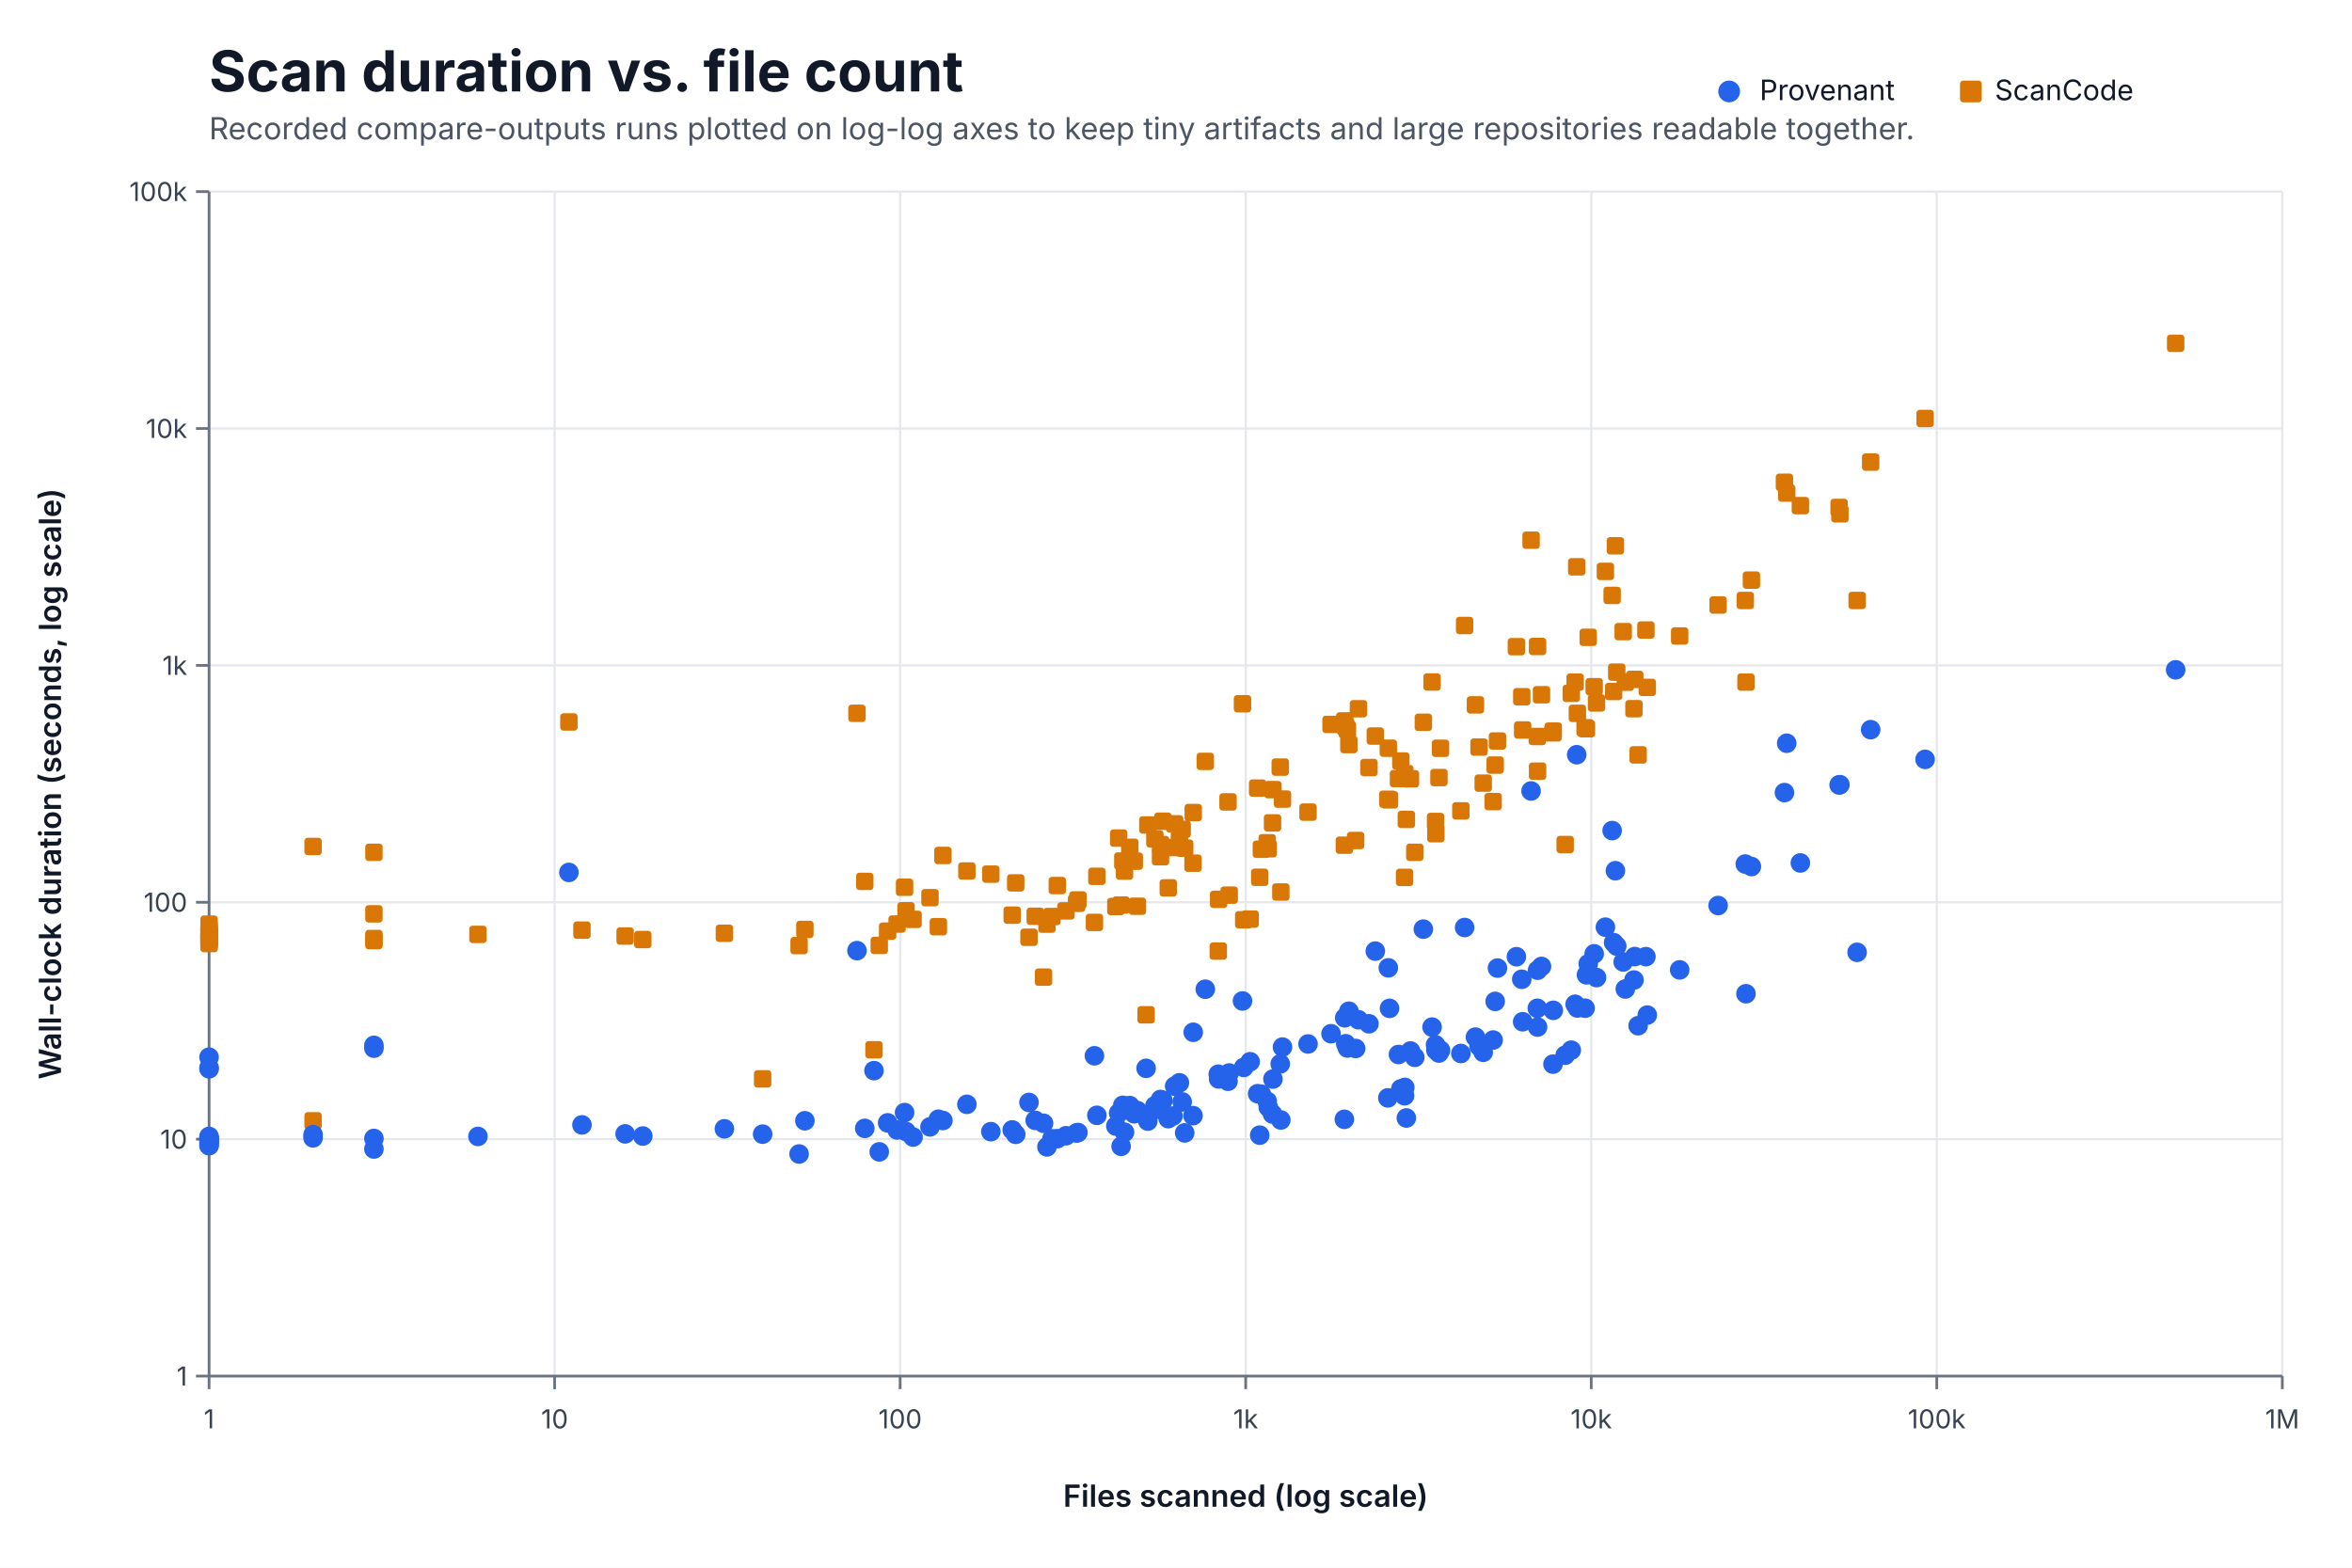
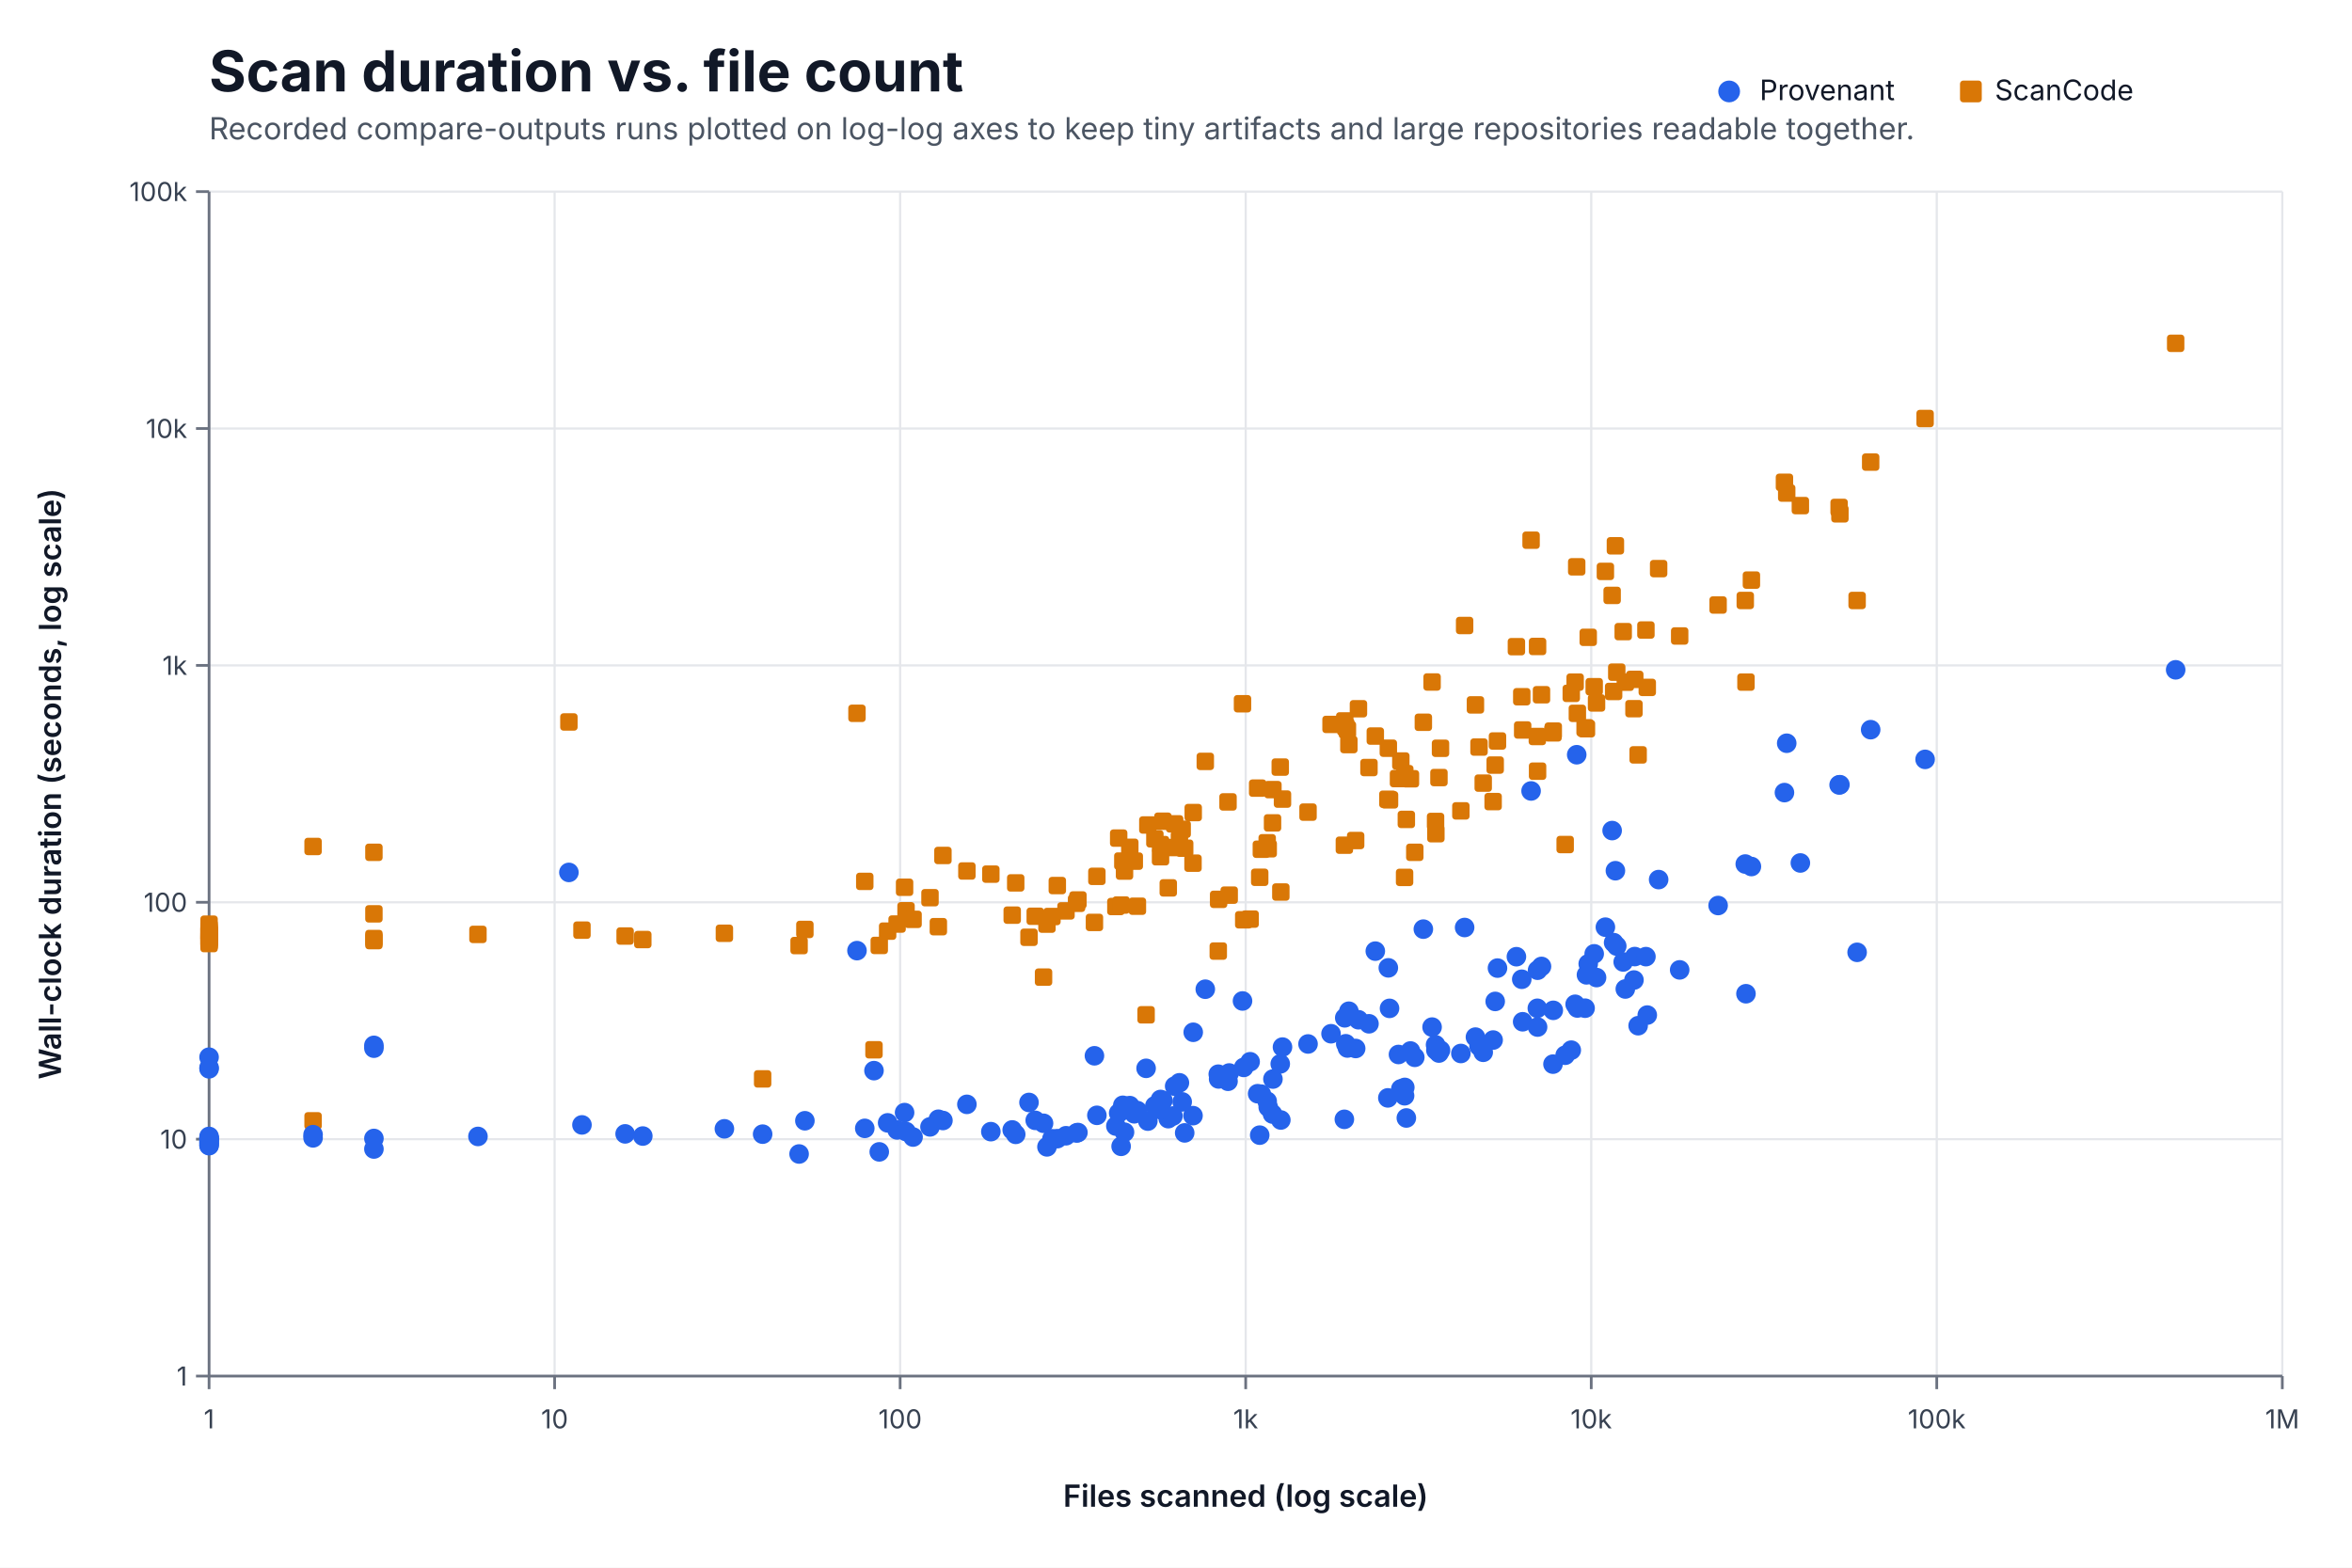
<svg xmlns="http://www.w3.org/2000/svg" width="1080" height="720" viewBox="0 0 1080 720" role="img" aria-labelledby="title desc">
  <style>
    text { font-family: -apple-system, BlinkMacSystemFont, "Segoe UI", sans-serif; fill: #111827; }
    .title { font-size: 26px; font-weight: 700; }
    .subtitle { font-size: 14px; fill: #4b5563; }
    .axis-label { font-size: 14px; font-weight: 600; }
    .tick { font-size: 12px; fill: #374151; }
    .grid { stroke: #e5e7eb; stroke-width: 1; }
    .axis { stroke: #6b7280; stroke-width: 1.25; }
    .legend-label { font-size: 13px; }
  </style>
  <rect x="0" y="0" width="1080" height="720" fill="white" />
  <text class="title" x="96" y="42">Scan duration vs. file count</text>
  <text class="subtitle" x="96" y="64">Recorded compare-outputs runs plotted on log-log axes to keep tiny artifacts and large repositories readable together.</text>
  <line class="grid" x1="96.00" y1="632.00" x2="1048.00" y2="632.00" />
  <line class="grid" x1="96.00" y1="523.20" x2="1048.00" y2="523.20" />
  <line class="grid" x1="96.00" y1="414.40" x2="1048.00" y2="414.40" />
  <line class="grid" x1="96.00" y1="305.60" x2="1048.00" y2="305.60" />
  <line class="grid" x1="96.00" y1="196.80" x2="1048.00" y2="196.80" />
  <line class="grid" x1="96.00" y1="88.00" x2="1048.00" y2="88.00" />
  <line class="grid" x1="96.00" y1="88.00" x2="96.00" y2="632.00" />
  <line class="grid" x1="254.67" y1="88.00" x2="254.67" y2="632.00" />
  <line class="grid" x1="413.33" y1="88.00" x2="413.33" y2="632.00" />
  <line class="grid" x1="572.00" y1="88.00" x2="572.00" y2="632.00" />
  <line class="grid" x1="730.67" y1="88.00" x2="730.67" y2="632.00" />
  <line class="grid" x1="889.33" y1="88.00" x2="889.33" y2="632.00" />
  <line class="grid" x1="1048.00" y1="88.00" x2="1048.00" y2="632.00" />
  <line class="axis" x1="96.00" y1="632.00" x2="1048.00" y2="632.00" />
  <line class="axis" x1="96.00" y1="88.00" x2="96.00" y2="632.00" />
  <line class="axis" x1="96.00" y1="632.00" x2="96.00" y2="638.00" />
  <text class="tick" x="96.00" y="656.00" text-anchor="middle">1</text>
  <line class="axis" x1="254.67" y1="632.00" x2="254.67" y2="638.00" />
  <text class="tick" x="254.67" y="656.00" text-anchor="middle">10</text>
  <line class="axis" x1="413.33" y1="632.00" x2="413.33" y2="638.00" />
  <text class="tick" x="413.33" y="656.00" text-anchor="middle">100</text>
  <line class="axis" x1="572.00" y1="632.00" x2="572.00" y2="638.00" />
  <text class="tick" x="572.00" y="656.00" text-anchor="middle">1k</text>
  <line class="axis" x1="730.67" y1="632.00" x2="730.67" y2="638.00" />
  <text class="tick" x="730.67" y="656.00" text-anchor="middle">10k</text>
  <line class="axis" x1="889.33" y1="632.00" x2="889.33" y2="638.00" />
  <text class="tick" x="889.33" y="656.00" text-anchor="middle">100k</text>
  <line class="axis" x1="1048.00" y1="632.00" x2="1048.00" y2="638.00" />
  <text class="tick" x="1048.00" y="656.00" text-anchor="middle">1M</text>
  <line class="axis" x1="90.00" y1="632.00" x2="96.00" y2="632.00" />
  <text class="tick" x="86.00" y="632.00" text-anchor="end" dominant-baseline="middle">1</text>
  <line class="axis" x1="90.00" y1="523.20" x2="96.00" y2="523.20" />
  <text class="tick" x="86.00" y="523.20" text-anchor="end" dominant-baseline="middle">10</text>
  <line class="axis" x1="90.00" y1="414.40" x2="96.00" y2="414.40" />
  <text class="tick" x="86.00" y="414.40" text-anchor="end" dominant-baseline="middle">100</text>
  <line class="axis" x1="90.00" y1="305.60" x2="96.00" y2="305.60" />
  <text class="tick" x="86.00" y="305.60" text-anchor="end" dominant-baseline="middle">1k</text>
  <line class="axis" x1="90.00" y1="196.80" x2="96.00" y2="196.80" />
  <text class="tick" x="86.00" y="196.80" text-anchor="end" dominant-baseline="middle">10k</text>
  <line class="axis" x1="90.00" y1="88.00" x2="96.00" y2="88.00" />
  <text class="tick" x="86.00" y="88.00" text-anchor="end" dominant-baseline="middle">100k</text>
  <text class="axis-label" x="572.00" y="692.00" text-anchor="middle">Files scanned (log scale)</text>
  <text class="axis-label" x="28" y="360.00" transform="rotate(-90 28 360.00)" text-anchor="middle">Wall-clock duration (seconds, log scale)</text>
  <g aria-label="Legend">
    <circle cx="794" cy="42" r="5" fill="#2563eb" />
    <text class="legend-label" x="808" y="46">Provenant</text>
    <rect x="900" y="37" width="10" height="10" fill="#d97706" rx="1.5" />
    <text class="legend-label" x="916" y="46">ScanCode</text>
  </g>
  <g aria-label="ScanCode points">
    <rect x="92.00" y="420.46" width="8" height="8" fill="#d97706" rx="1.5" />
    <rect x="92.00" y="423.47" width="8" height="8" fill="#d97706" rx="1.5" />
    <rect x="92.00" y="425.26" width="8" height="8" fill="#d97706" rx="1.5" />
    <rect x="92.00" y="424.52" width="8" height="8" fill="#d97706" rx="1.5" />
    <rect x="92.00" y="427.27" width="8" height="8" fill="#d97706" rx="1.5" />
    <rect x="92.00" y="422.38" width="8" height="8" fill="#d97706" rx="1.5" />
    <rect x="92.00" y="429.37" width="8" height="8" fill="#d97706" rx="1.5" />
    <rect x="92.00" y="428.44" width="8" height="8" fill="#d97706" rx="1.5" />
    <rect x="92.00" y="427.25" width="8" height="8" fill="#d97706" rx="1.5" />
    <rect x="92.00" y="424.52" width="8" height="8" fill="#d97706" rx="1.5" />
    <rect x="92.00" y="427.69" width="8" height="8" fill="#d97706" rx="1.5" />
    <rect x="92.00" y="424.87" width="8" height="8" fill="#d97706" rx="1.5" />
    <rect x="92.00" y="428.71" width="8" height="8" fill="#d97706" rx="1.5" />
    <rect x="139.76" y="510.78" width="8" height="8" fill="#d97706" rx="1.5" />
    <rect x="139.76" y="384.76" width="8" height="8" fill="#d97706" rx="1.5" />
    <rect x="167.70" y="427.04" width="8" height="8" fill="#d97706" rx="1.5" />
    <rect x="167.70" y="387.45" width="8" height="8" fill="#d97706" rx="1.5" />
    <rect x="167.70" y="427.99" width="8" height="8" fill="#d97706" rx="1.5" />
    <rect x="167.70" y="415.71" width="8" height="8" fill="#d97706" rx="1.5" />
    <rect x="215.47" y="425.14" width="8" height="8" fill="#d97706" rx="1.5" />
    <rect x="257.23" y="327.58" width="8" height="8" fill="#d97706" rx="1.5" />
    <rect x="263.23" y="423.19" width="8" height="8" fill="#d97706" rx="1.5" />
    <rect x="283.05" y="425.90" width="8" height="8" fill="#d97706" rx="1.5" />
    <rect x="291.17" y="427.52" width="8" height="8" fill="#d97706" rx="1.5" />
    <rect x="328.63" y="424.63" width="8" height="8" fill="#d97706" rx="1.5" />
    <rect x="346.19" y="491.51" width="8" height="8" fill="#d97706" rx="1.5" />
    <rect x="362.93" y="430.28" width="8" height="8" fill="#d97706" rx="1.5" />
    <rect x="365.59" y="422.87" width="8" height="8" fill="#d97706" rx="1.5" />
    <rect x="389.51" y="323.61" width="8" height="8" fill="#d97706" rx="1.5" />
    <rect x="393.09" y="400.80" width="8" height="8" fill="#d97706" rx="1.5" />
    <rect x="397.32" y="478.15" width="8" height="8" fill="#d97706" rx="1.5" />
    <rect x="399.74" y="430.21" width="8" height="8" fill="#d97706" rx="1.5" />
    <rect x="403.59" y="423.65" width="8" height="8" fill="#d97706" rx="1.5" />
    <rect x="407.94" y="420.39" width="8" height="8" fill="#d97706" rx="1.5" />
    <rect x="411.37" y="403.50" width="8" height="8" fill="#d97706" rx="1.5" />
    <rect x="412.04" y="414.30" width="8" height="8" fill="#d97706" rx="1.5" />
    <rect x="415.27" y="418.23" width="8" height="8" fill="#d97706" rx="1.5" />
    <rect x="423.04" y="408.29" width="8" height="8" fill="#d97706" rx="1.5" />
    <rect x="426.88" y="421.60" width="8" height="8" fill="#d97706" rx="1.5" />
    <rect x="428.98" y="388.90" width="8" height="8" fill="#d97706" rx="1.5" />
    <rect x="439.98" y="396.02" width="8" height="8" fill="#d97706" rx="1.5" />
    <rect x="450.98" y="397.47" width="8" height="8" fill="#d97706" rx="1.5" />
    <rect x="460.79" y="416.30" width="8" height="8" fill="#d97706" rx="1.5" />
    <rect x="462.40" y="401.49" width="8" height="8" fill="#d97706" rx="1.5" />
    <rect x="468.50" y="426.47" width="8" height="8" fill="#d97706" rx="1.5" />
    <rect x="471.36" y="416.81" width="8" height="8" fill="#d97706" rx="1.5" />
    <rect x="475.18" y="444.77" width="8" height="8" fill="#d97706" rx="1.5" />
    <rect x="476.75" y="420.44" width="8" height="8" fill="#d97706" rx="1.5" />
    <rect x="479.04" y="416.95" width="8" height="8" fill="#d97706" rx="1.5" />
    <rect x="481.50" y="402.72" width="8" height="8" fill="#d97706" rx="1.5" />
    <rect x="485.49" y="414.35" width="8" height="8" fill="#d97706" rx="1.5" />
    <rect x="490.34" y="410.86" width="8" height="8" fill="#d97706" rx="1.5" />
    <rect x="490.97" y="409.34" width="8" height="8" fill="#d97706" rx="1.5" />
    <rect x="498.55" y="419.64" width="8" height="8" fill="#d97706" rx="1.5" />
    <rect x="499.67" y="398.49" width="8" height="8" fill="#d97706" rx="1.5" />
    <rect x="508.39" y="412.34" width="8" height="8" fill="#d97706" rx="1.5" />
    <rect x="509.68" y="380.92" width="8" height="8" fill="#d97706" rx="1.5" />
    <rect x="510.80" y="411.66" width="8" height="8" fill="#d97706" rx="1.5" />
    <rect x="511.58" y="391.47" width="8" height="8" fill="#d97706" rx="1.5" />
    <rect x="512.36" y="396.07" width="8" height="8" fill="#d97706" rx="1.5" />
    <rect x="514.79" y="385.13" width="8" height="8" fill="#d97706" rx="1.5" />
    <rect x="516.85" y="391.50" width="8" height="8" fill="#d97706" rx="1.5" />
    <rect x="518.28" y="412.20" width="8" height="8" fill="#d97706" rx="1.5" />
    <rect x="522.27" y="462.08" width="8" height="8" fill="#d97706" rx="1.5" />
    <rect x="523.07" y="374.90" width="8" height="8" fill="#d97706" rx="1.5" />
    <rect x="526.30" y="381.25" width="8" height="8" fill="#d97706" rx="1.5" />
    <rect x="528.90" y="383.91" width="8" height="8" fill="#d97706" rx="1.5" />
    <rect x="528.90" y="389.48" width="8" height="8" fill="#d97706" rx="1.5" />
    <rect x="529.99" y="373.16" width="8" height="8" fill="#d97706" rx="1.5" />
    <rect x="532.45" y="403.78" width="8" height="8" fill="#d97706" rx="1.5" />
    <rect x="534.61" y="385.27" width="8" height="8" fill="#d97706" rx="1.5" />
    <rect x="535.39" y="374.38" width="8" height="8" fill="#d97706" rx="1.5" />
    <rect x="537.57" y="381.59" width="8" height="8" fill="#d97706" rx="1.5" />
    <rect x="538.84" y="376.84" width="8" height="8" fill="#d97706" rx="1.5" />
    <rect x="539.99" y="385.56" width="8" height="8" fill="#d97706" rx="1.5" />
    <rect x="543.81" y="392.44" width="8" height="8" fill="#d97706" rx="1.5" />
    <rect x="543.91" y="369.19" width="8" height="8" fill="#d97706" rx="1.5" />
    <rect x="549.45" y="345.68" width="8" height="8" fill="#d97706" rx="1.5" />
    <rect x="555.41" y="432.81" width="8" height="8" fill="#d97706" rx="1.5" />
    <rect x="555.57" y="409.04" width="8" height="8" fill="#d97706" rx="1.5" />
    <rect x="559.89" y="364.30" width="8" height="8" fill="#d97706" rx="1.5" />
    <rect x="560.43" y="407.11" width="8" height="8" fill="#d97706" rx="1.5" />
    <rect x="566.54" y="319.22" width="8" height="8" fill="#d97706" rx="1.5" />
    <rect x="567.10" y="418.44" width="8" height="8" fill="#d97706" rx="1.5" />
    <rect x="570.04" y="418.11" width="8" height="8" fill="#d97706" rx="1.5" />
    <rect x="573.49" y="357.97" width="8" height="8" fill="#d97706" rx="1.5" />
    <rect x="574.44" y="398.92" width="8" height="8" fill="#d97706" rx="1.5" />
    <rect x="575.19" y="386.04" width="8" height="8" fill="#d97706" rx="1.5" />
    <rect x="577.87" y="383.06" width="8" height="8" fill="#d97706" rx="1.5" />
    <rect x="578.35" y="385.81" width="8" height="8" fill="#d97706" rx="1.5" />
    <rect x="580.33" y="373.93" width="8" height="8" fill="#d97706" rx="1.5" />
    <rect x="580.51" y="358.66" width="8" height="8" fill="#d97706" rx="1.5" />
    <rect x="583.87" y="348.30" width="8" height="8" fill="#d97706" rx="1.5" />
    <rect x="584.14" y="405.69" width="8" height="8" fill="#d97706" rx="1.5" />
    <rect x="584.90" y="363.00" width="8" height="8" fill="#d97706" rx="1.5" />
    <rect x="596.63" y="368.99" width="8" height="8" fill="#d97706" rx="1.5" />
    <rect x="607.19" y="328.71" width="8" height="8" fill="#d97706" rx="1.5" />
    <rect x="613.31" y="384.18" width="8" height="8" fill="#d97706" rx="1.5" />
    <rect x="613.49" y="327.10" width="8" height="8" fill="#d97706" rx="1.5" />
    <rect x="613.95" y="329.87" width="8" height="8" fill="#d97706" rx="1.5" />
    <rect x="614.72" y="331.19" width="8" height="8" fill="#d97706" rx="1.5" />
    <rect x="615.38" y="337.97" width="8" height="8" fill="#d97706" rx="1.5" />
    <rect x="618.50" y="382.03" width="8" height="8" fill="#d97706" rx="1.5" />
    <rect x="619.78" y="321.51" width="8" height="8" fill="#d97706" rx="1.5" />
    <rect x="624.61" y="348.51" width="8" height="8" fill="#d97706" rx="1.5" />
    <rect x="627.52" y="334.06" width="8" height="8" fill="#d97706" rx="1.5" />
    <rect x="633.28" y="363.07" width="8" height="8" fill="#d97706" rx="1.5" />
    <rect x="633.50" y="339.64" width="8" height="8" fill="#d97706" rx="1.5" />
    <rect x="634.05" y="363.36" width="8" height="8" fill="#d97706" rx="1.5" />
    <rect x="638.16" y="353.58" width="8" height="8" fill="#d97706" rx="1.5" />
    <rect x="639.24" y="345.52" width="8" height="8" fill="#d97706" rx="1.5" />
    <rect x="640.96" y="398.96" width="8" height="8" fill="#d97706" rx="1.5" />
    <rect x="641.06" y="351.33" width="8" height="8" fill="#d97706" rx="1.5" />
    <rect x="641.77" y="372.34" width="8" height="8" fill="#d97706" rx="1.5" />
    <rect x="643.66" y="353.67" width="8" height="8" fill="#d97706" rx="1.5" />
    <rect x="645.65" y="387.44" width="8" height="8" fill="#d97706" rx="1.5" />
    <rect x="649.58" y="327.73" width="8" height="8" fill="#d97706" rx="1.5" />
    <rect x="653.59" y="309.22" width="8" height="8" fill="#d97706" rx="1.5" />
    <rect x="655.19" y="373.28" width="8" height="8" fill="#d97706" rx="1.5" />
    <rect x="655.34" y="378.89" width="8" height="8" fill="#d97706" rx="1.5" />
    <rect x="656.74" y="353.11" width="8" height="8" fill="#d97706" rx="1.5" />
    <rect x="657.46" y="339.67" width="8" height="8" fill="#d97706" rx="1.5" />
    <rect x="666.81" y="368.42" width="8" height="8" fill="#d97706" rx="1.5" />
    <rect x="668.53" y="283.27" width="8" height="8" fill="#d97706" rx="1.5" />
    <rect x="673.50" y="319.74" width="8" height="8" fill="#d97706" rx="1.5" />
    <rect x="675.14" y="339.11" width="8" height="8" fill="#d97706" rx="1.5" />
    <rect x="677.07" y="355.67" width="8" height="8" fill="#d97706" rx="1.5" />
    <rect x="681.62" y="364.16" width="8" height="8" fill="#d97706" rx="1.5" />
    <rect x="682.57" y="347.38" width="8" height="8" fill="#d97706" rx="1.5" />
    <rect x="683.62" y="336.32" width="8" height="8" fill="#d97706" rx="1.5" />
    <rect x="692.31" y="293.00" width="8" height="8" fill="#d97706" rx="1.5" />
    <rect x="694.77" y="315.99" width="8" height="8" fill="#d97706" rx="1.5" />
    <rect x="695.18" y="331.26" width="8" height="8" fill="#d97706" rx="1.5" />
    <rect x="699.05" y="244.10" width="8" height="8" fill="#d97706" rx="1.5" />
    <rect x="701.92" y="334.25" width="8" height="8" fill="#d97706" rx="1.5" />
    <rect x="702.03" y="350.18" width="8" height="8" fill="#d97706" rx="1.5" />
    <rect x="702.03" y="292.91" width="8" height="8" fill="#d97706" rx="1.5" />
    <rect x="703.83" y="315.08" width="8" height="8" fill="#d97706" rx="1.5" />
    <rect x="709.11" y="332.59" width="8" height="8" fill="#d97706" rx="1.5" />
    <rect x="709.24" y="331.79" width="8" height="8" fill="#d97706" rx="1.5" />
    <rect x="714.70" y="383.87" width="8" height="8" fill="#d97706" rx="1.5" />
    <rect x="717.50" y="314.45" width="8" height="8" fill="#d97706" rx="1.5" />
    <rect x="719.28" y="309.28" width="8" height="8" fill="#d97706" rx="1.5" />
    <rect x="720.00" y="256.33" width="8" height="8" fill="#d97706" rx="1.5" />
    <rect x="720.30" y="323.62" width="8" height="8" fill="#d97706" rx="1.5" />
    <rect x="723.85" y="330.25" width="8" height="8" fill="#d97706" rx="1.5" />
    <rect x="724.48" y="330.69" width="8" height="8" fill="#d97706" rx="1.5" />
    <rect x="725.29" y="288.71" width="8" height="8" fill="#d97706" rx="1.5" />
    <rect x="728.03" y="311.39" width="8" height="8" fill="#d97706" rx="1.5" />
    <rect x="729.11" y="318.85" width="8" height="8" fill="#d97706" rx="1.5" />
    <rect x="733.17" y="258.43" width="8" height="8" fill="#d97706" rx="1.5" />
    <rect x="736.27" y="269.45" width="8" height="8" fill="#d97706" rx="1.5" />
    <rect x="736.95" y="313.57" width="8" height="8" fill="#d97706" rx="1.5" />
    <rect x="737.77" y="246.68" width="8" height="8" fill="#d97706" rx="1.5" />
    <rect x="738.39" y="304.71" width="8" height="8" fill="#d97706" rx="1.5" />
    <rect x="741.35" y="286.09" width="8" height="8" fill="#d97706" rx="1.5" />
    <rect x="742.32" y="309.33" width="8" height="8" fill="#d97706" rx="1.5" />
    <rect x="746.29" y="321.48" width="8" height="8" fill="#d97706" rx="1.5" />
    <rect x="746.66" y="308.03" width="8" height="8" fill="#d97706" rx="1.5" />
    <rect x="748.21" y="342.70" width="8" height="8" fill="#d97706" rx="1.5" />
    <rect x="751.78" y="285.35" width="8" height="8" fill="#d97706" rx="1.5" />
    <rect x="752.40" y="311.70" width="8" height="8" fill="#d97706" rx="1.5" />
+     <rect x="757.62" y="257.15" width="8" height="8" fill="#d97706" rx="1.5" />
    <rect x="767.28" y="288.09" width="8" height="8" fill="#d97706" rx="1.5" />
    <rect x="784.93" y="273.87" width="8" height="8" fill="#d97706" rx="1.5" />
    <rect x="797.40" y="271.78" width="8" height="8" fill="#d97706" rx="1.5" />
    <rect x="797.72" y="309.27" width="8" height="8" fill="#d97706" rx="1.5" />
    <rect x="800.22" y="262.42" width="8" height="8" fill="#d97706" rx="1.5" />
    <rect x="815.39" y="217.51" width="8" height="8" fill="#d97706" rx="1.5" />
    <rect x="816.43" y="222.46" width="8" height="8" fill="#d97706" rx="1.5" />
    <rect x="822.70" y="228.21" width="8" height="8" fill="#d97706" rx="1.5" />
    <rect x="840.49" y="229.06" width="8" height="8" fill="#d97706" rx="1.5" />
    <rect x="840.86" y="231.99" width="8" height="8" fill="#d97706" rx="1.5" />
    <rect x="848.76" y="271.78" width="8" height="8" fill="#d97706" rx="1.5" />
    <rect x="854.98" y="208.23" width="8" height="8" fill="#d97706" rx="1.5" />
    <rect x="879.98" y="188.22" width="8" height="8" fill="#d97706" rx="1.5" />
    <rect x="995.03" y="153.67" width="8" height="8" fill="#d97706" rx="1.5" />
  </g>
  <g aria-label="Provenant points">
    <circle cx="96.00" cy="522.92" r="4.5" fill="#2563eb" />
    <circle cx="96.00" cy="522.78" r="4.5" fill="#2563eb" />
    <circle cx="96.00" cy="522.68" r="4.5" fill="#2563eb" />
    <circle cx="96.00" cy="521.94" r="4.5" fill="#2563eb" />
    <circle cx="96.00" cy="524.83" r="4.5" fill="#2563eb" />
    <circle cx="96.00" cy="490.35" r="4.5" fill="#2563eb" />
    <circle cx="96.00" cy="485.54" r="4.5" fill="#2563eb" />
    <circle cx="96.00" cy="526.17" r="4.5" fill="#2563eb" />
    <circle cx="96.00" cy="524.11" r="4.5" fill="#2563eb" />
    <circle cx="96.00" cy="525.13" r="4.5" fill="#2563eb" />
    <circle cx="96.00" cy="523.72" r="4.5" fill="#2563eb" />
    <circle cx="96.00" cy="490.88" r="4.5" fill="#2563eb" />
    <circle cx="96.00" cy="525.97" r="4.5" fill="#2563eb" />
    <circle cx="143.76" cy="521.12" r="4.5" fill="#2563eb" />
    <circle cx="143.76" cy="522.59" r="4.5" fill="#2563eb" />
    <circle cx="171.70" cy="522.87" r="4.5" fill="#2563eb" />
    <circle cx="171.70" cy="527.71" r="4.5" fill="#2563eb" />
    <circle cx="171.70" cy="480.11" r="4.5" fill="#2563eb" />
    <circle cx="171.70" cy="481.40" r="4.5" fill="#2563eb" />
    <circle cx="219.47" cy="521.94" r="4.5" fill="#2563eb" />
    <circle cx="261.23" cy="400.68" r="4.5" fill="#2563eb" />
    <circle cx="267.23" cy="516.64" r="4.5" fill="#2563eb" />
    <circle cx="287.05" cy="520.76" r="4.5" fill="#2563eb" />
    <circle cx="295.17" cy="521.76" r="4.5" fill="#2563eb" />
    <circle cx="332.63" cy="518.44" r="4.5" fill="#2563eb" />
    <circle cx="350.19" cy="520.89" r="4.5" fill="#2563eb" />
    <circle cx="366.93" cy="530.00" r="4.5" fill="#2563eb" />
    <circle cx="369.59" cy="514.74" r="4.5" fill="#2563eb" />
    <circle cx="393.51" cy="436.60" r="4.5" fill="#2563eb" />
    <circle cx="397.09" cy="518.23" r="4.5" fill="#2563eb" />
    <circle cx="401.32" cy="491.72" r="4.5" fill="#2563eb" />
    <circle cx="403.74" cy="529.03" r="4.5" fill="#2563eb" />
    <circle cx="407.59" cy="515.70" r="4.5" fill="#2563eb" />
    <circle cx="411.94" cy="518.95" r="4.5" fill="#2563eb" />
    <circle cx="415.37" cy="510.99" r="4.5" fill="#2563eb" />
    <circle cx="416.04" cy="519.69" r="4.5" fill="#2563eb" />
    <circle cx="419.27" cy="522.22" r="4.5" fill="#2563eb" />
    <circle cx="427.04" cy="517.55" r="4.5" fill="#2563eb" />
    <circle cx="430.88" cy="514.04" r="4.5" fill="#2563eb" />
    <circle cx="432.98" cy="514.62" r="4.5" fill="#2563eb" />
    <circle cx="443.98" cy="507.20" r="4.5" fill="#2563eb" />
    <circle cx="454.98" cy="519.74" r="4.5" fill="#2563eb" />
    <circle cx="464.79" cy="518.95" r="4.5" fill="#2563eb" />
    <circle cx="466.40" cy="520.98" r="4.5" fill="#2563eb" />
    <circle cx="472.50" cy="506.33" r="4.5" fill="#2563eb" />
    <circle cx="475.36" cy="514.55" r="4.5" fill="#2563eb" />
    <circle cx="479.18" cy="515.90" r="4.5" fill="#2563eb" />
    <circle cx="480.75" cy="526.73" r="4.5" fill="#2563eb" />
    <circle cx="483.04" cy="523.01" r="4.5" fill="#2563eb" />
    <circle cx="485.50" cy="522.96" r="4.5" fill="#2563eb" />
    <circle cx="489.49" cy="521.62" r="4.5" fill="#2563eb" />
    <circle cx="494.34" cy="520.36" r="4.5" fill="#2563eb" />
    <circle cx="494.97" cy="520.14" r="4.5" fill="#2563eb" />
    <circle cx="502.55" cy="484.90" r="4.5" fill="#2563eb" />
    <circle cx="503.67" cy="512.24" r="4.5" fill="#2563eb" />
    <circle cx="512.39" cy="517.17" r="4.5" fill="#2563eb" />
    <circle cx="513.68" cy="511.20" r="4.5" fill="#2563eb" />
    <circle cx="514.80" cy="526.48" r="4.5" fill="#2563eb" />
    <circle cx="515.58" cy="507.64" r="4.5" fill="#2563eb" />
    <circle cx="516.36" cy="520.00" r="4.5" fill="#2563eb" />
    <circle cx="518.79" cy="507.78" r="4.5" fill="#2563eb" />
    <circle cx="520.85" cy="511.54" r="4.5" fill="#2563eb" />
    <circle cx="522.28" cy="510.08" r="4.5" fill="#2563eb" />
    <circle cx="526.27" cy="490.66" r="4.5" fill="#2563eb" />
    <circle cx="527.07" cy="514.90" r="4.5" fill="#2563eb" />
    <circle cx="530.30" cy="507.88" r="4.5" fill="#2563eb" />
    <circle cx="532.90" cy="504.96" r="4.5" fill="#2563eb" />
    <circle cx="532.90" cy="509.65" r="4.5" fill="#2563eb" />
    <circle cx="533.99" cy="505.42" r="4.5" fill="#2563eb" />
    <circle cx="536.45" cy="513.77" r="4.5" fill="#2563eb" />
    <circle cx="538.61" cy="512.54" r="4.5" fill="#2563eb" />
    <circle cx="539.39" cy="498.86" r="4.5" fill="#2563eb" />
    <circle cx="541.57" cy="497.30" r="4.5" fill="#2563eb" />
    <circle cx="542.84" cy="506.07" r="4.5" fill="#2563eb" />
    <circle cx="543.99" cy="520.31" r="4.5" fill="#2563eb" />
    <circle cx="547.81" cy="512.39" r="4.5" fill="#2563eb" />
    <circle cx="547.91" cy="474.10" r="4.5" fill="#2563eb" />
    <circle cx="553.45" cy="454.32" r="4.5" fill="#2563eb" />
    <circle cx="559.41" cy="493.35" r="4.5" fill="#2563eb" />
    <circle cx="559.57" cy="495.53" r="4.5" fill="#2563eb" />
    <circle cx="563.89" cy="496.60" r="4.5" fill="#2563eb" />
    <circle cx="564.43" cy="492.80" r="4.5" fill="#2563eb" />
    <circle cx="570.54" cy="459.72" r="4.5" fill="#2563eb" />
    <circle cx="571.10" cy="490.24" r="4.5" fill="#2563eb" />
    <circle cx="574.04" cy="487.63" r="4.5" fill="#2563eb" />
    <circle cx="577.49" cy="502.31" r="4.5" fill="#2563eb" />
    <circle cx="578.44" cy="521.35" r="4.5" fill="#2563eb" />
    <circle cx="579.19" cy="502.52" r="4.5" fill="#2563eb" />
    <circle cx="581.87" cy="505.77" r="4.5" fill="#2563eb" />
    <circle cx="582.35" cy="508.50" r="4.5" fill="#2563eb" />
    <circle cx="584.33" cy="511.65" r="4.5" fill="#2563eb" />
    <circle cx="584.51" cy="495.58" r="4.5" fill="#2563eb" />
    <circle cx="587.87" cy="488.62" r="4.5" fill="#2563eb" />
    <circle cx="588.14" cy="514.39" r="4.5" fill="#2563eb" />
    <circle cx="588.90" cy="480.90" r="4.5" fill="#2563eb" />
    <circle cx="600.63" cy="479.47" r="4.5" fill="#2563eb" />
    <circle cx="611.19" cy="474.77" r="4.5" fill="#2563eb" />
    <circle cx="617.31" cy="514.08" r="4.5" fill="#2563eb" />
    <circle cx="617.49" cy="467.46" r="4.5" fill="#2563eb" />
    <circle cx="617.95" cy="479.38" r="4.5" fill="#2563eb" />
    <circle cx="618.72" cy="481.32" r="4.5" fill="#2563eb" />
    <circle cx="619.38" cy="464.43" r="4.5" fill="#2563eb" />
    <circle cx="622.50" cy="481.54" r="4.5" fill="#2563eb" />
    <circle cx="623.78" cy="468.34" r="4.5" fill="#2563eb" />
    <circle cx="628.61" cy="470.20" r="4.5" fill="#2563eb" />
    <circle cx="631.52" cy="436.83" r="4.5" fill="#2563eb" />
    <circle cx="637.28" cy="504.23" r="4.5" fill="#2563eb" />
    <circle cx="637.50" cy="444.51" r="4.5" fill="#2563eb" />
    <circle cx="638.05" cy="463.12" r="4.5" fill="#2563eb" />
    <circle cx="642.16" cy="484.30" r="4.5" fill="#2563eb" />
    <circle cx="643.24" cy="500.11" r="4.5" fill="#2563eb" />
    <circle cx="644.96" cy="503.26" r="4.5" fill="#2563eb" />
    <circle cx="645.06" cy="499.42" r="4.5" fill="#2563eb" />
    <circle cx="645.77" cy="513.46" r="4.5" fill="#2563eb" />
    <circle cx="647.66" cy="482.69" r="4.5" fill="#2563eb" />
    <circle cx="649.65" cy="485.60" r="4.5" fill="#2563eb" />
    <circle cx="653.58" cy="426.73" r="4.5" fill="#2563eb" />
    <circle cx="657.59" cy="471.72" r="4.5" fill="#2563eb" />
    <circle cx="659.19" cy="479.87" r="4.5" fill="#2563eb" />
    <circle cx="659.34" cy="482.33" r="4.5" fill="#2563eb" />
    <circle cx="660.74" cy="483.64" r="4.5" fill="#2563eb" />
    <circle cx="661.46" cy="482.35" r="4.5" fill="#2563eb" />
    <circle cx="670.81" cy="483.84" r="4.5" fill="#2563eb" />
    <circle cx="672.53" cy="425.98" r="4.5" fill="#2563eb" />
    <circle cx="677.50" cy="476.32" r="4.5" fill="#2563eb" />
    <circle cx="679.14" cy="480.47" r="4.5" fill="#2563eb" />
    <circle cx="681.07" cy="483.29" r="4.5" fill="#2563eb" />
    <circle cx="685.62" cy="477.67" r="4.5" fill="#2563eb" />
    <circle cx="686.57" cy="459.93" r="4.5" fill="#2563eb" />
    <circle cx="687.62" cy="444.62" r="4.5" fill="#2563eb" />
    <circle cx="696.31" cy="439.39" r="4.5" fill="#2563eb" />
    <circle cx="698.77" cy="449.75" r="4.5" fill="#2563eb" />
    <circle cx="699.18" cy="469.27" r="4.5" fill="#2563eb" />
    <circle cx="703.05" cy="363.27" r="4.5" fill="#2563eb" />
    <circle cx="705.92" cy="463.08" r="4.5" fill="#2563eb" />
    <circle cx="706.03" cy="471.70" r="4.5" fill="#2563eb" />
    <circle cx="706.03" cy="445.60" r="4.5" fill="#2563eb" />
    <circle cx="707.83" cy="443.86" r="4.5" fill="#2563eb" />
    <circle cx="713.11" cy="488.73" r="4.5" fill="#2563eb" />
    <circle cx="713.24" cy="464.02" r="4.5" fill="#2563eb" />
    <circle cx="718.70" cy="484.65" r="4.5" fill="#2563eb" />
    <circle cx="721.50" cy="482.31" r="4.5" fill="#2563eb" />
    <circle cx="723.28" cy="461.24" r="4.5" fill="#2563eb" />
    <circle cx="724.00" cy="346.63" r="4.5" fill="#2563eb" />
    <circle cx="724.30" cy="462.95" r="4.5" fill="#2563eb" />
    <circle cx="727.85" cy="463.04" r="4.5" fill="#2563eb" />
    <circle cx="728.48" cy="447.72" r="4.5" fill="#2563eb" />
    <circle cx="729.29" cy="442.66" r="4.5" fill="#2563eb" />
    <circle cx="732.03" cy="438.07" r="4.5" fill="#2563eb" />
    <circle cx="733.11" cy="448.97" r="4.5" fill="#2563eb" />
    <circle cx="737.17" cy="425.83" r="4.5" fill="#2563eb" />
    <circle cx="740.27" cy="381.46" r="4.5" fill="#2563eb" />
    <circle cx="740.95" cy="432.92" r="4.5" fill="#2563eb" />
    <circle cx="741.77" cy="399.90" r="4.5" fill="#2563eb" />
    <circle cx="742.39" cy="434.52" r="4.5" fill="#2563eb" />
    <circle cx="745.35" cy="441.80" r="4.5" fill="#2563eb" />
    <circle cx="746.32" cy="454.22" r="4.5" fill="#2563eb" />
    <circle cx="750.29" cy="450.10" r="4.5" fill="#2563eb" />
    <circle cx="750.66" cy="439.33" r="4.5" fill="#2563eb" />
    <circle cx="752.21" cy="471.08" r="4.5" fill="#2563eb" />
    <circle cx="755.78" cy="439.36" r="4.5" fill="#2563eb" />
    <circle cx="756.40" cy="466.20" r="4.5" fill="#2563eb" />
+     <circle cx="761.62" cy="403.97" r="4.5" fill="#2563eb" />
    <circle cx="771.28" cy="445.44" r="4.5" fill="#2563eb" />
    <circle cx="788.93" cy="415.88" r="4.5" fill="#2563eb" />
    <circle cx="801.40" cy="396.83" r="4.5" fill="#2563eb" />
    <circle cx="801.72" cy="456.40" r="4.5" fill="#2563eb" />
    <circle cx="804.22" cy="397.97" r="4.5" fill="#2563eb" />
    <circle cx="819.39" cy="364.02" r="4.5" fill="#2563eb" />
    <circle cx="820.43" cy="341.35" r="4.5" fill="#2563eb" />
    <circle cx="826.70" cy="396.34" r="4.5" fill="#2563eb" />
    <circle cx="844.49" cy="360.50" r="4.5" fill="#2563eb" />
    <circle cx="844.86" cy="360.39" r="4.5" fill="#2563eb" />
    <circle cx="852.76" cy="437.38" r="4.5" fill="#2563eb" />
    <circle cx="858.98" cy="335.12" r="4.5" fill="#2563eb" />
    <circle cx="883.98" cy="348.76" r="4.5" fill="#2563eb" />
    <circle cx="999.03" cy="307.63" r="4.5" fill="#2563eb" />
  </g>
</svg>
